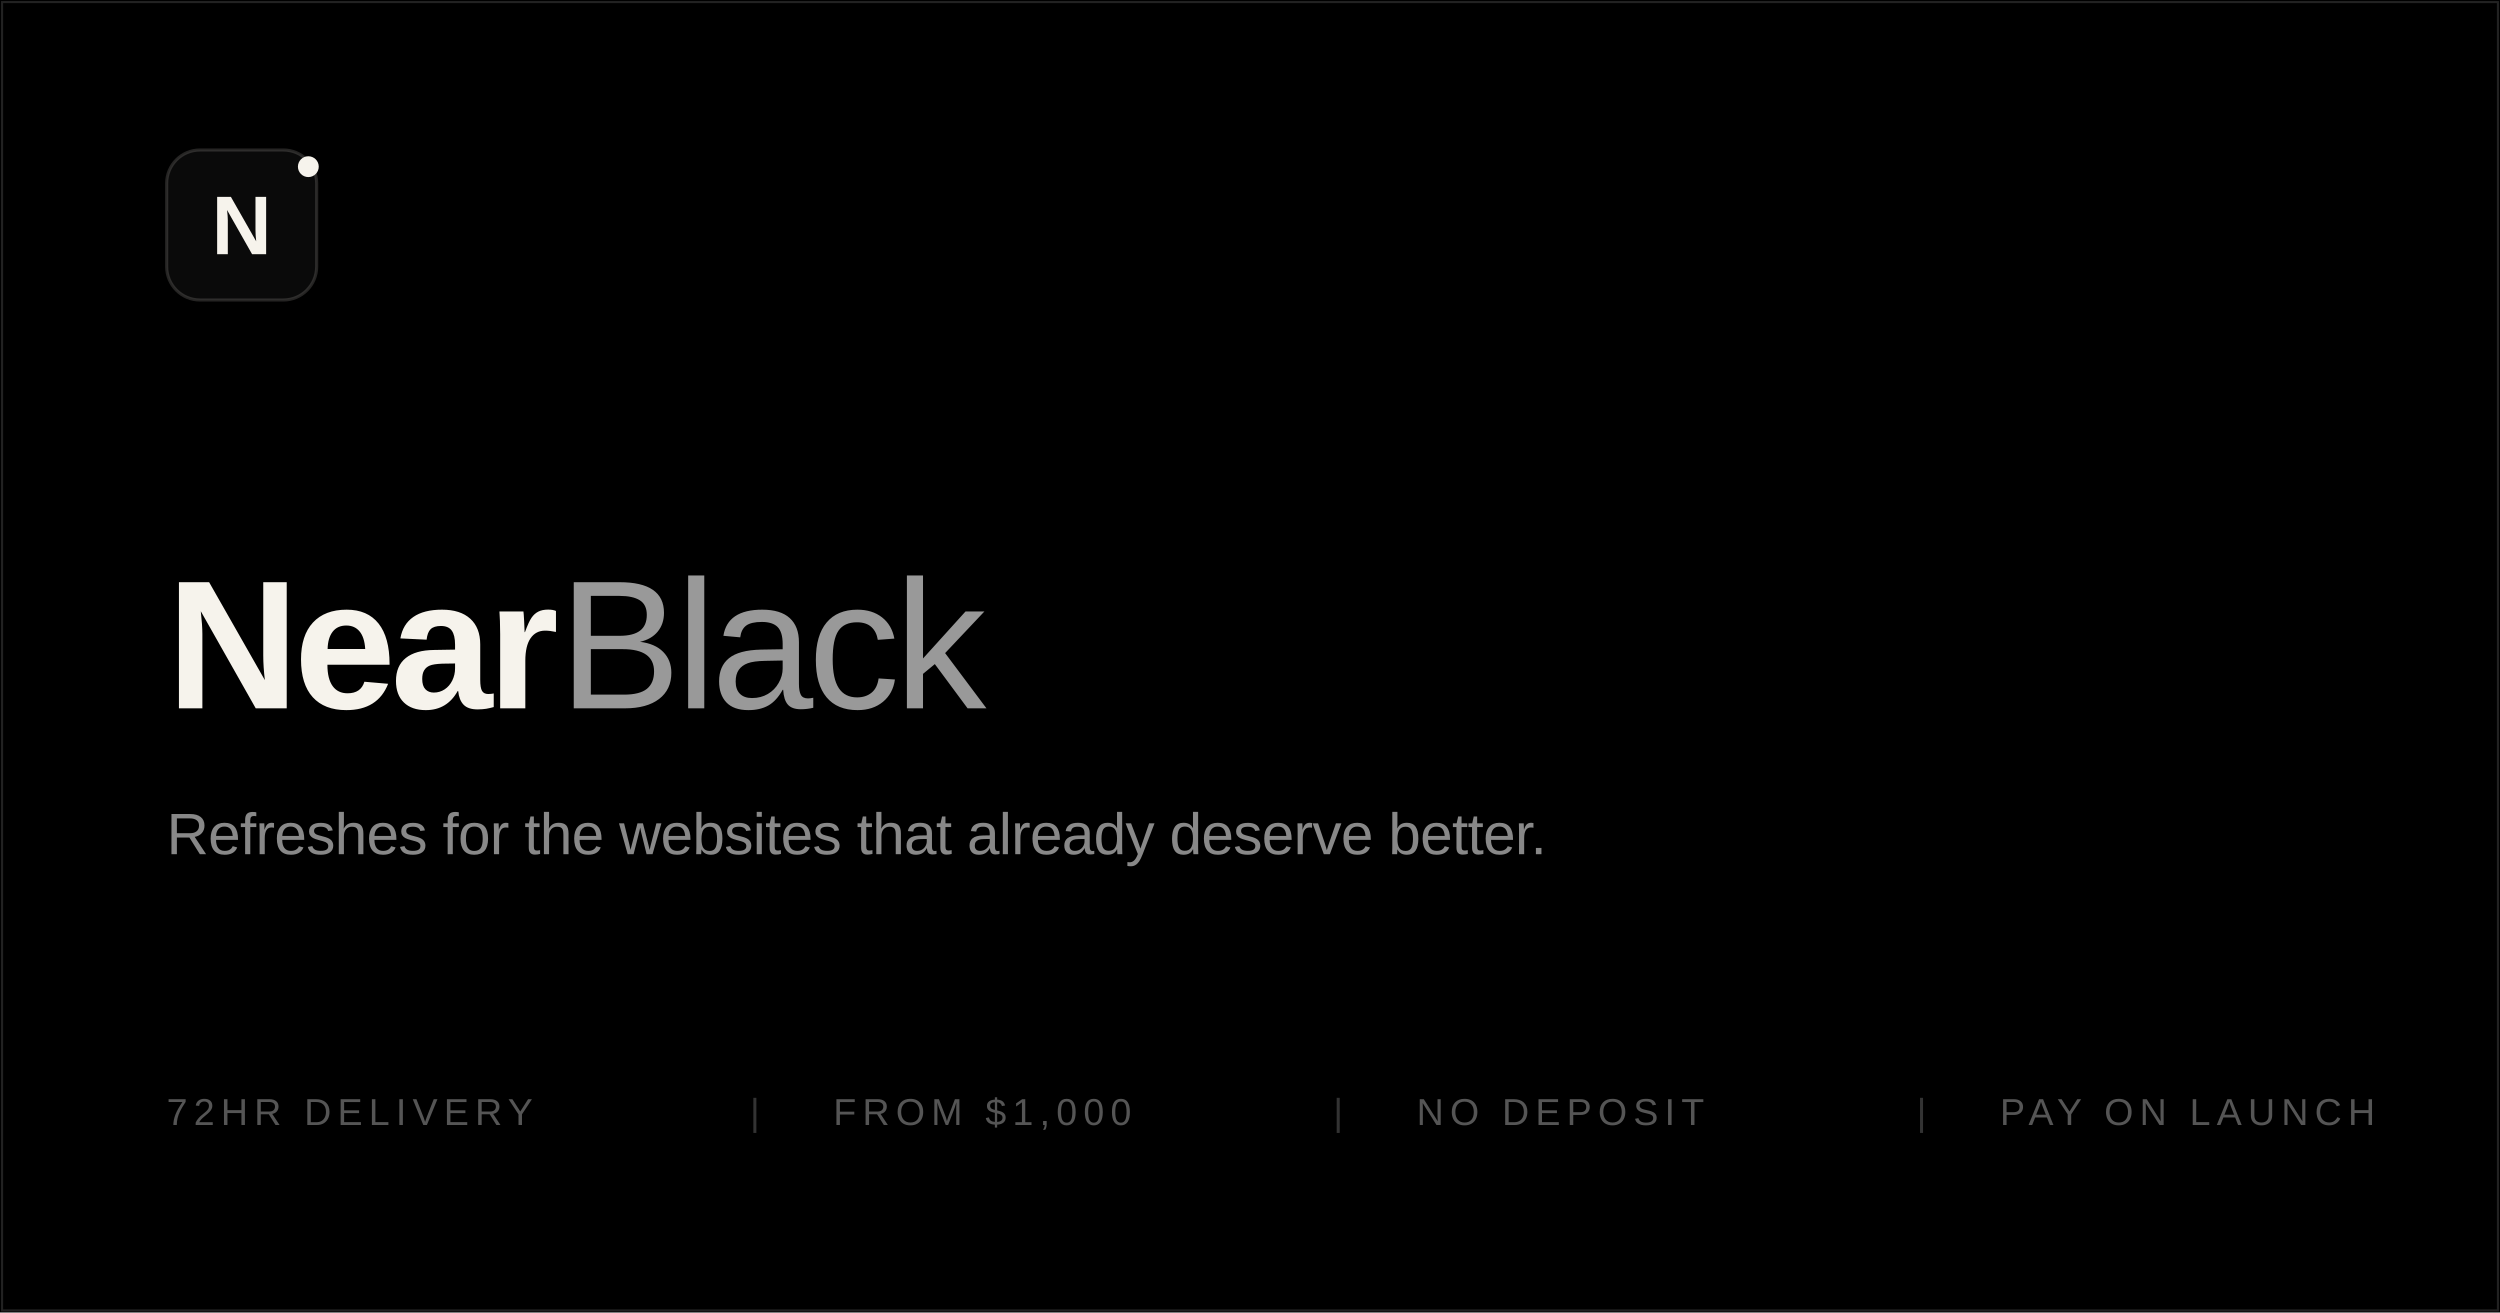
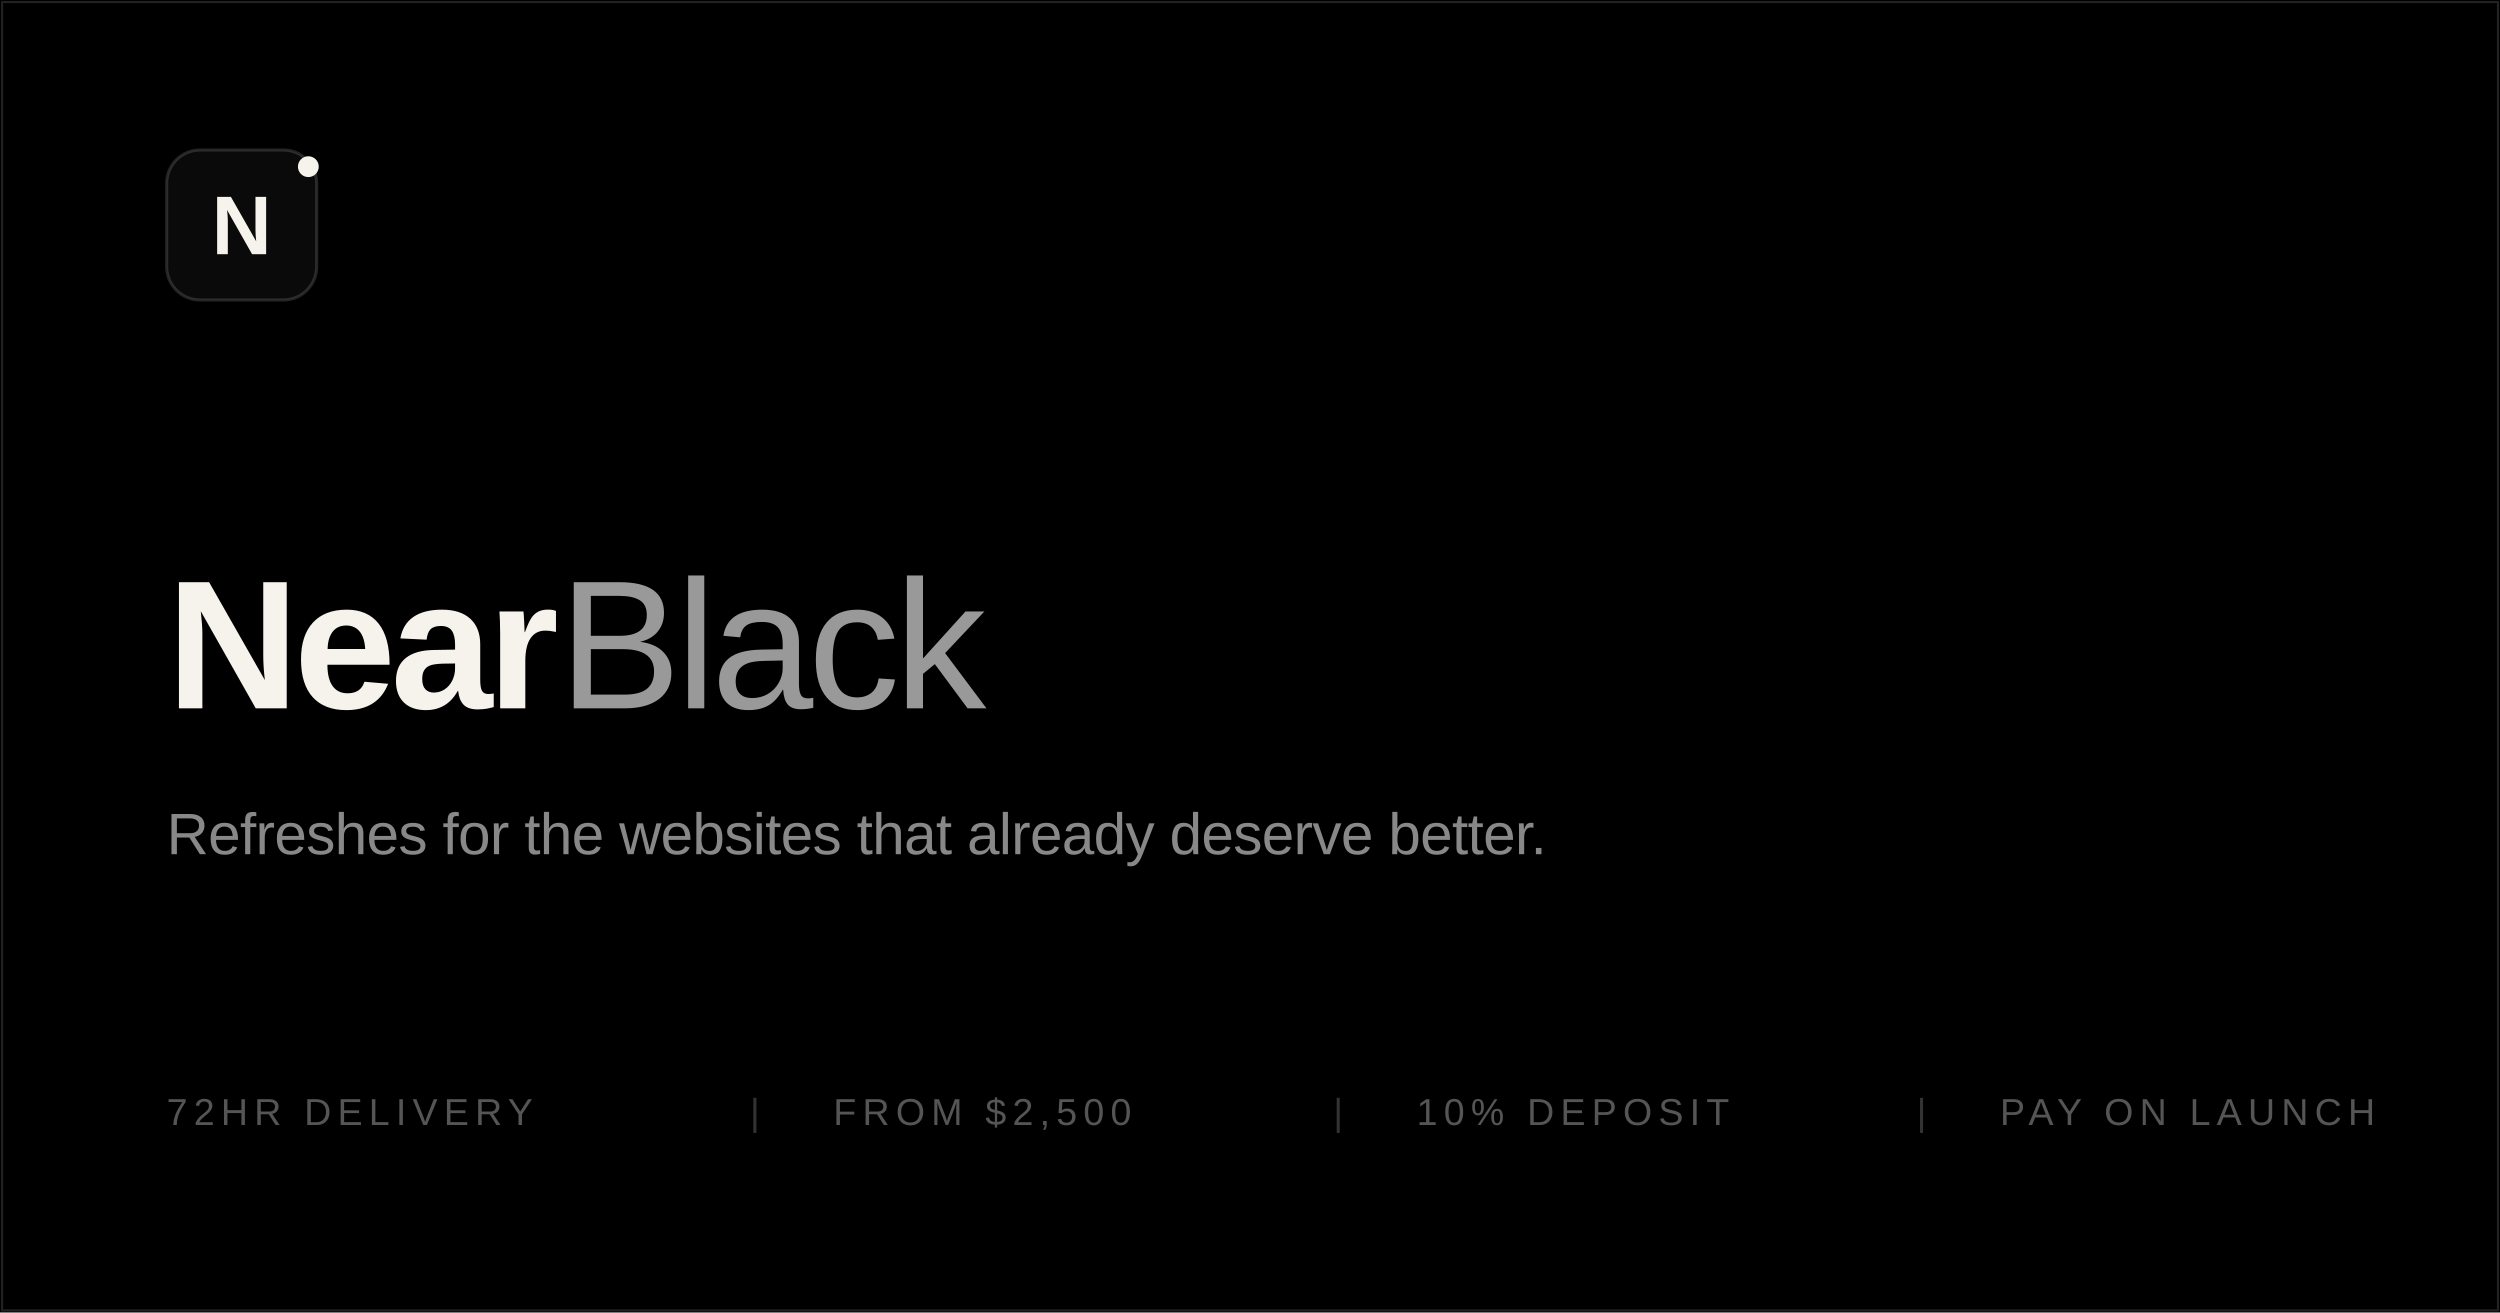
<svg xmlns="http://www.w3.org/2000/svg" viewBox="0 0 1200 630" width="1200" height="630">
  <rect width="1200" height="630" fill="#000" />
  <rect x="1" y="1" width="1198" height="628" fill="none" stroke="#222" stroke-width="1" />
  <rect x="80" y="72" width="72" height="72" rx="16" fill="#0a0a0a" stroke="#f6f3ec" stroke-opacity="0.15" stroke-width="1.5" />
  <text x="116" y="122" text-anchor="middle" fill="#f6f3ec" font-family="Helvetica Neue,Arial,sans-serif" font-size="40" font-weight="700">N</text>
  <circle cx="148" cy="80" r="5" fill="#f6f3ec" />
  <text x="80" y="340" fill="#f6f3ec" font-family="Helvetica Neue,Arial,sans-serif" font-size="88" font-weight="800" letter-spacing="-2.5">Near<tspan fill="#999" font-weight="400">Black</tspan>
  </text>
  <text x="80" y="410" fill="#888" font-family="Helvetica Neue,Arial,sans-serif" font-size="28" font-weight="500" letter-spacing="-0.3">Refreshes for the websites that already deserve better.</text>
  <text x="80" y="540" fill="#555" font-family="Helvetica Neue,Arial,sans-serif" font-size="18" font-weight="500" letter-spacing="3">72HR DELIVERY</text>
  <text x="360" y="540" fill="#333" font-family="Helvetica Neue,Arial,sans-serif" font-size="18" font-weight="500">|</text>
-   <text x="400" y="540" fill="#555" font-family="Helvetica Neue,Arial,sans-serif" font-size="18" font-weight="500" letter-spacing="3">FROM $1,000</text>
+   <text x="400" y="540" fill="#555" font-family="Helvetica Neue,Arial,sans-serif" font-size="18" font-weight="500" letter-spacing="3">FROM $2,500</text>
  <text x="640" y="540" fill="#333" font-family="Helvetica Neue,Arial,sans-serif" font-size="18" font-weight="500">|</text>
-   <text x="680" y="540" fill="#555" font-family="Helvetica Neue,Arial,sans-serif" font-size="18" font-weight="500" letter-spacing="3">NO DEPOSIT</text>
+   <text x="680" y="540" fill="#555" font-family="Helvetica Neue,Arial,sans-serif" font-size="18" font-weight="500" letter-spacing="3">10% DEPOSIT</text>
  <text x="920" y="540" fill="#333" font-family="Helvetica Neue,Arial,sans-serif" font-size="18" font-weight="500">|</text>
  <text x="960" y="540" fill="#555" font-family="Helvetica Neue,Arial,sans-serif" font-size="18" font-weight="500" letter-spacing="3">PAY ON LAUNCH</text>
</svg>
